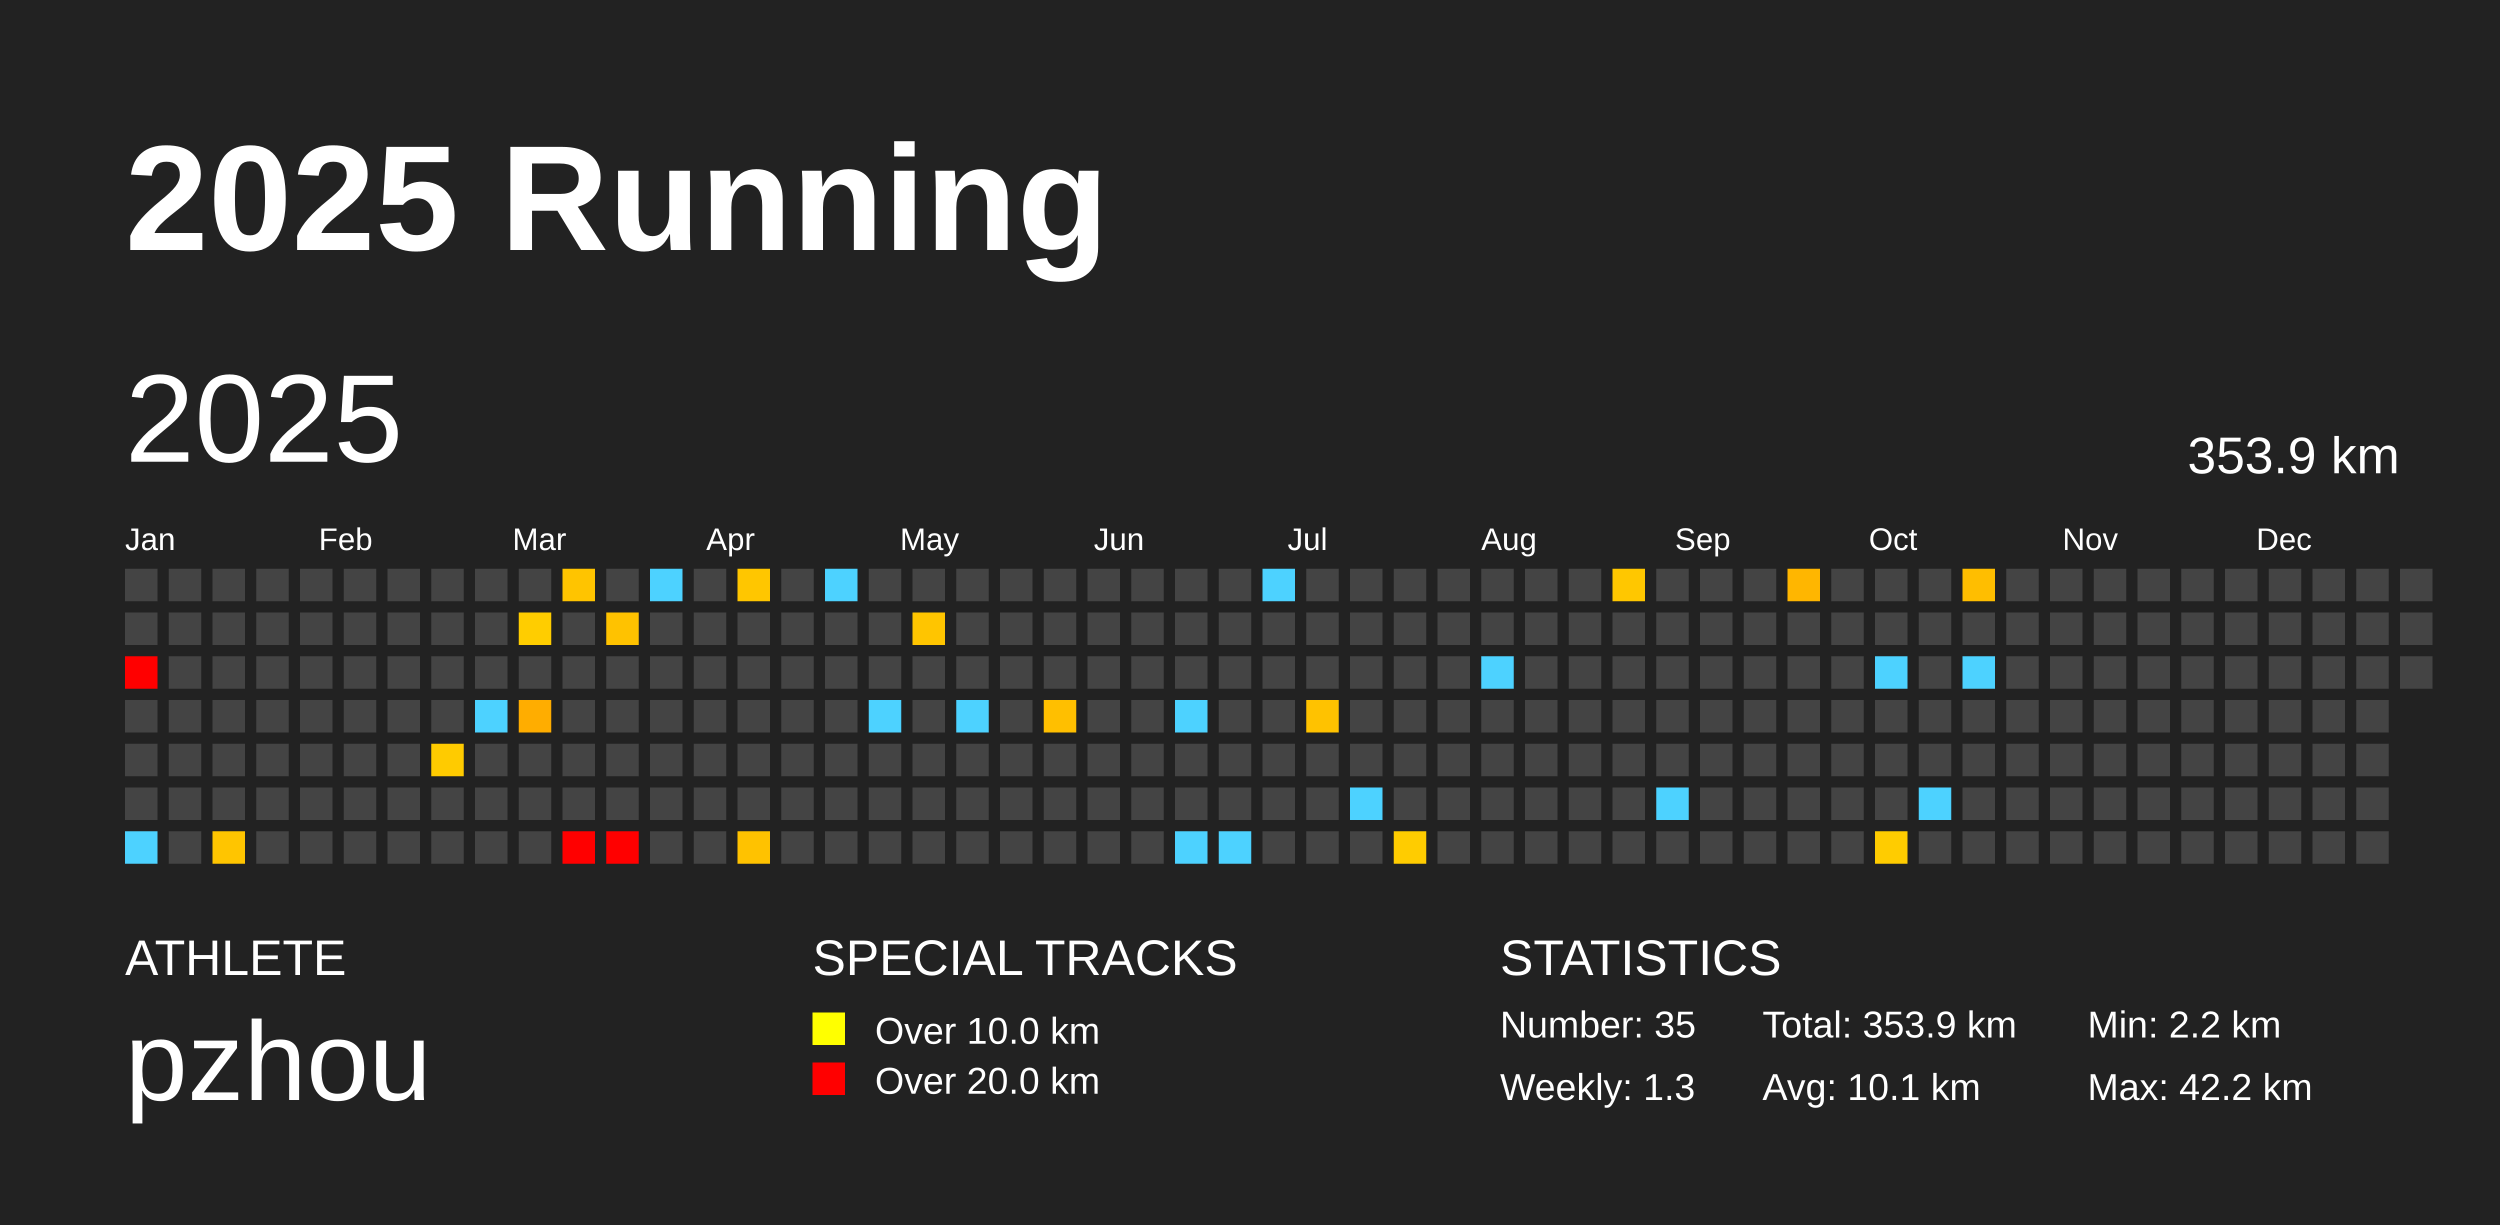
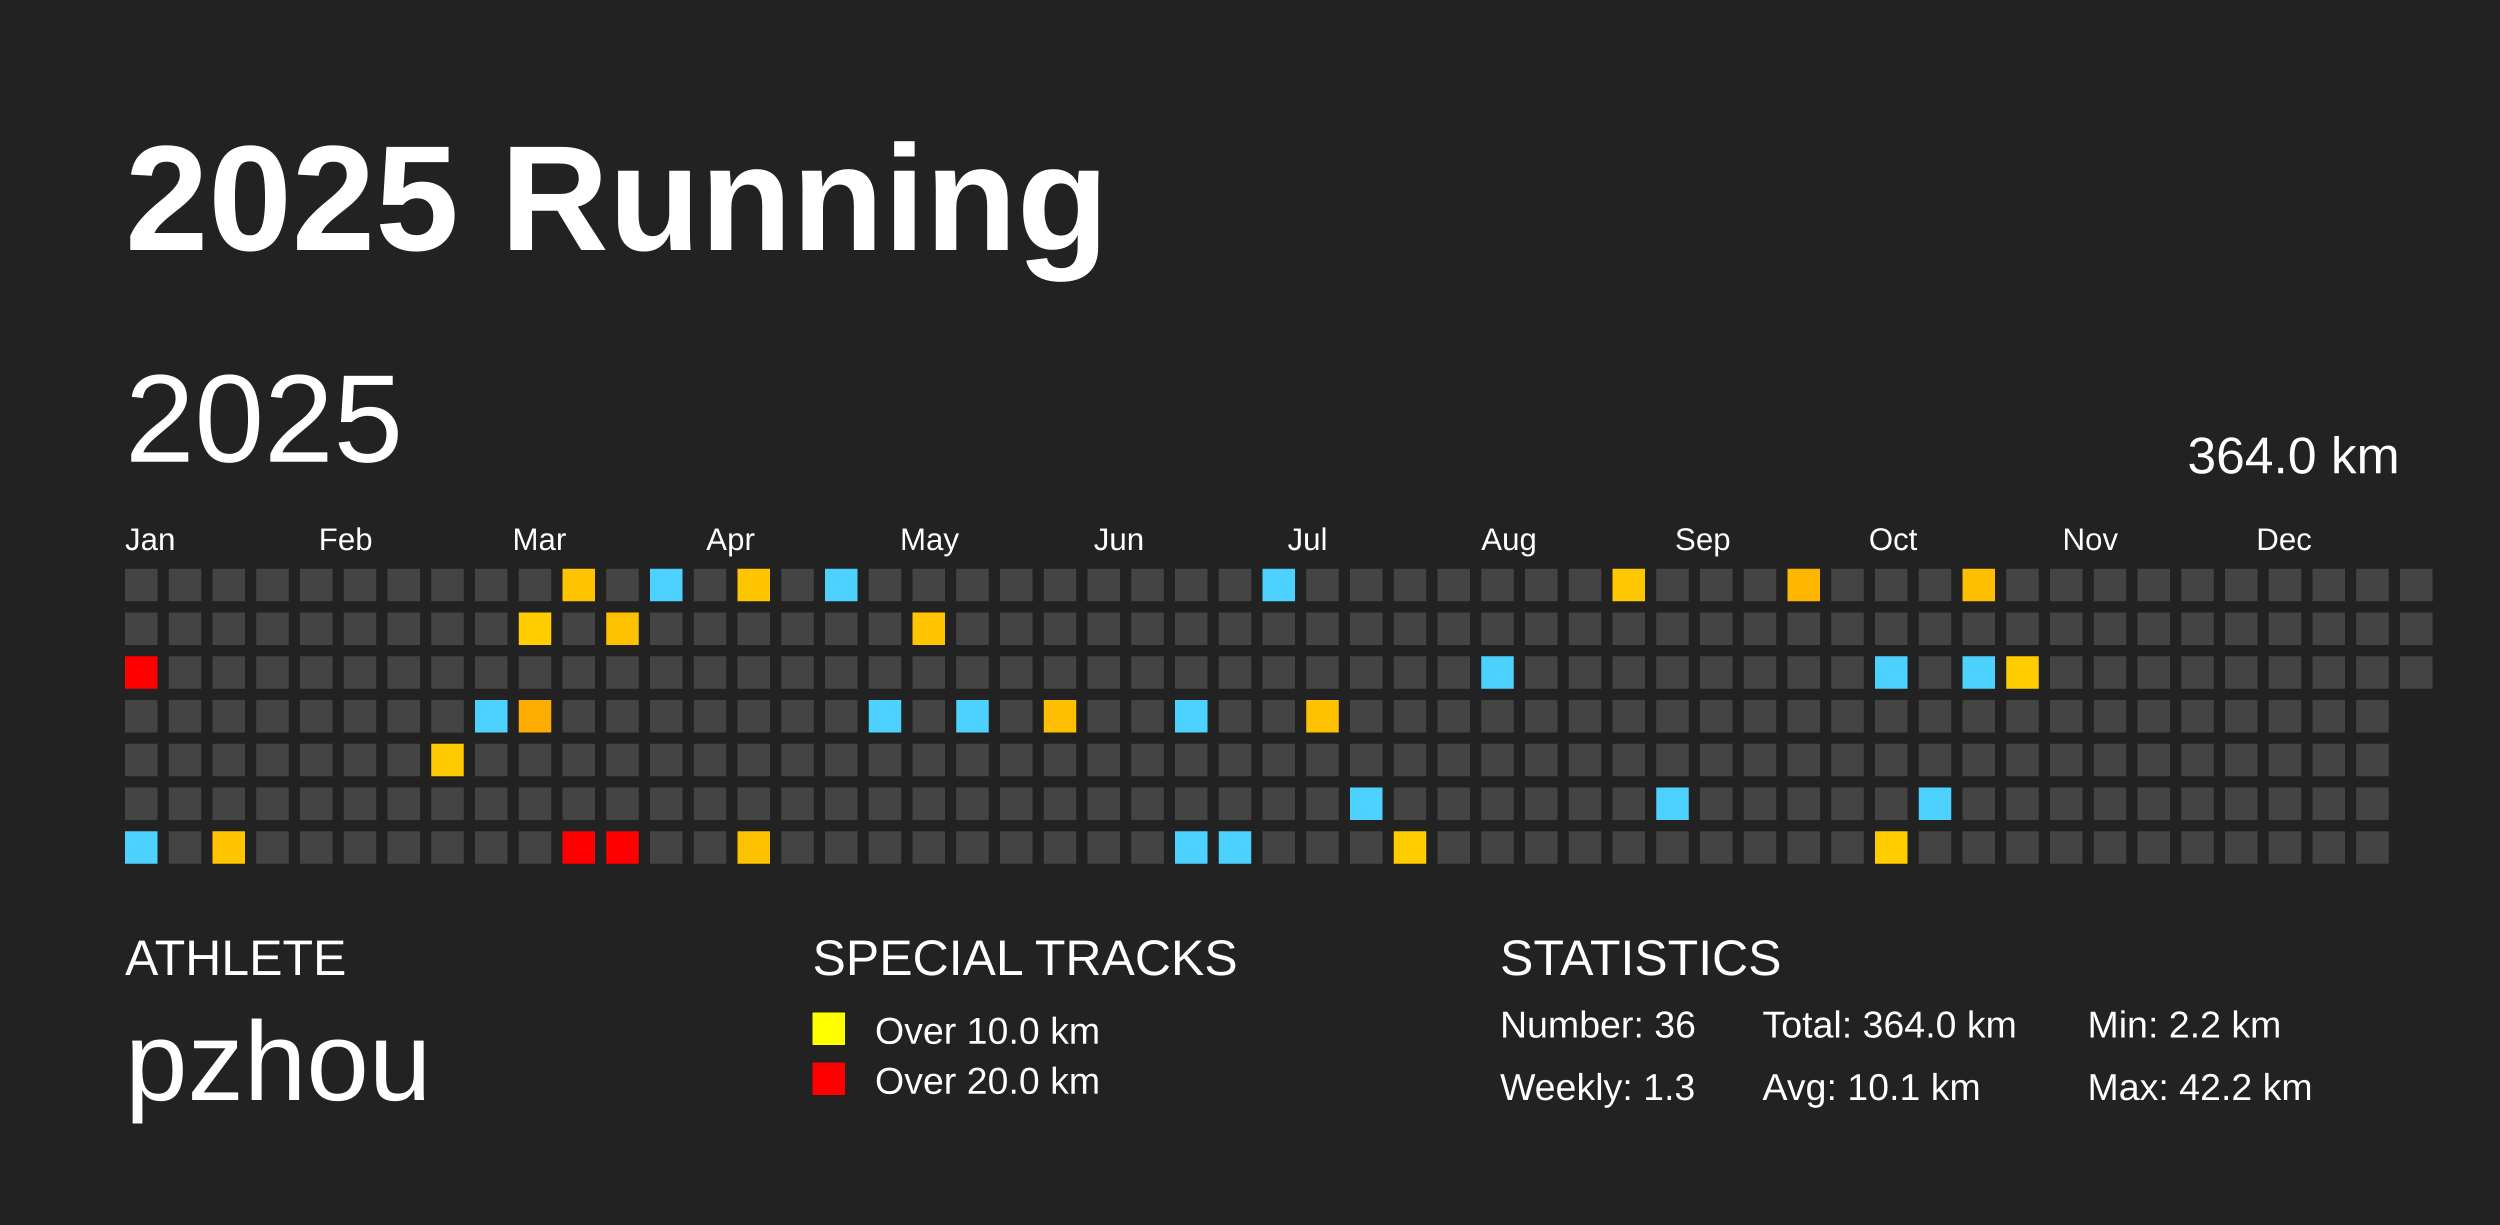
<svg xmlns="http://www.w3.org/2000/svg" baseProfile="full" height="98mm" version="1.1" viewBox="0,0,200,98" width="200mm">
  <defs />
  <rect fill="#222222" height="98" width="200" x="0" y="0" />
  <text fill="#FFFFFF" style="font-size:12px; font-family:Arial; font-weight:bold;" x="10" y="20">2025 Running</text>
  <text fill="#FFFFFF" style="font-size:4px; font-family:Arial" x="10" y="78">ATHLETE</text>
  <text fill="#FFFFFF" style="font-size:9px; font-family:Arial" x="10" y="88">pzhou</text>
  <text fill="#FFFFFF" style="font-size:4px; font-family:Arial" x="65" y="78">SPECIAL TRACKS</text>
  <rect fill="yellow" height="2.6" width="2.6" x="65" y="81" />
  <text fill="#FFFFFF" style="font-size:3px; font-family:Arial" x="70" y="83.5">Over 10.0 km</text>
  <rect fill="red" height="2.6" width="2.6" x="65" y="85" />
  <text fill="#FFFFFF" style="font-size:3px; font-family:Arial" x="70" y="87.5">Over 20.0 km</text>
  <text fill="#FFFFFF" style="font-size:4px; font-family:Arial" x="120" y="78">STATISTICS</text>
-   <text fill="#FFFFFF" style="font-size:3px; font-family:Arial" x="120" y="83">Number: 35</text>
+   <text fill="#FFFFFF" style="font-size:3px; font-family:Arial" x="120" y="83">Number: 36</text>
  <text fill="#FFFFFF" style="font-size:3px; font-family:Arial" x="120" y="88">Weekly: 1.3</text>
-   <text fill="#FFFFFF" style="font-size:3px; font-family:Arial" x="141" y="83">Total: 353.9 km</text>
+   <text fill="#FFFFFF" style="font-size:3px; font-family:Arial" x="141" y="83">Total: 364.0 km</text>
  <text fill="#FFFFFF" style="font-size:3px; font-family:Arial" x="141" y="88">Avg: 10.1 km</text>
  <text fill="#FFFFFF" style="font-size:3px; font-family:Arial" x="167" y="83">Min: 2.2 km</text>
  <text fill="#FFFFFF" style="font-size:3px; font-family:Arial" x="167" y="88">Max: 42.2 km</text>
  <text dominant-baseline="hanging" fill="#FFFFFF" style="font-size:10.0px; font-family:Arial;" x="10" y="30">2025</text>
-   <text dominant-baseline="hanging" fill="#FFFFFF" style="font-size:4.125px; font-family:Arial;" x="175" y="35">353.9 km</text>
+   <text dominant-baseline="hanging" fill="#FFFFFF" style="font-size:4.125px; font-family:Arial;" x="175" y="35">364.0 km</text>
  <text fill="#FFFFFF" style="font-size:2.5px; font-family:Arial" x="10.0" y="44">Jan</text>
  <text fill="#FFFFFF" style="font-size:2.5px; font-family:Arial" x="25.5" y="44">Feb</text>
  <text fill="#FFFFFF" style="font-size:2.5px; font-family:Arial" x="41.0" y="44">Mar</text>
  <text fill="#FFFFFF" style="font-size:2.5px; font-family:Arial" x="56.5" y="44">Apr</text>
  <text fill="#FFFFFF" style="font-size:2.5px; font-family:Arial" x="72.0" y="44">May</text>
  <text fill="#FFFFFF" style="font-size:2.5px; font-family:Arial" x="87.5" y="44">Jun</text>
  <text fill="#FFFFFF" style="font-size:2.5px; font-family:Arial" x="103.0" y="44">Jul</text>
  <text fill="#FFFFFF" style="font-size:2.5px; font-family:Arial" x="118.5" y="44">Aug</text>
  <text fill="#FFFFFF" style="font-size:2.5px; font-family:Arial" x="134.0" y="44">Sep</text>
  <text fill="#FFFFFF" style="font-size:2.5px; font-family:Arial" x="149.5" y="44">Oct</text>
  <text fill="#FFFFFF" style="font-size:2.5px; font-family:Arial" x="165.0" y="44">Nov</text>
  <text fill="#FFFFFF" style="font-size:2.5px; font-family:Arial" x="180.5" y="44">Dec</text>
  <rect fill="#444444" height="2.6" width="2.6" x="10.0" y="45.5" />
  <rect fill="#444444" height="2.6" width="2.6" x="10.0" y="49.0" />
  <rect fill="red" height="2.6" width="2.6" x="10.0" y="52.5" />
  <rect fill="#444444" height="2.6" width="2.6" x="10.0" y="56.0" />
  <rect fill="#444444" height="2.6" width="2.6" x="10.0" y="59.5" />
  <rect fill="#444444" height="2.6" width="2.6" x="10.0" y="63.0" />
  <rect fill="#4dd2ff" height="2.6" width="2.6" x="10.0" y="66.5" />
  <rect fill="#444444" height="2.6" width="2.6" x="13.5" y="45.5" />
  <rect fill="#444444" height="2.6" width="2.6" x="13.5" y="49.0" />
  <rect fill="#444444" height="2.6" width="2.6" x="13.5" y="52.5" />
  <rect fill="#444444" height="2.6" width="2.6" x="13.5" y="56.0" />
  <rect fill="#444444" height="2.6" width="2.6" x="13.5" y="59.5" />
  <rect fill="#444444" height="2.6" width="2.6" x="13.5" y="63.0" />
  <rect fill="#444444" height="2.6" width="2.6" x="13.5" y="66.5" />
  <rect fill="#444444" height="2.6" width="2.6" x="17.0" y="45.5" />
  <rect fill="#444444" height="2.6" width="2.6" x="17.0" y="49.0" />
  <rect fill="#444444" height="2.6" width="2.6" x="17.0" y="52.5" />
  <rect fill="#444444" height="2.6" width="2.6" x="17.0" y="56.0" />
  <rect fill="#444444" height="2.6" width="2.6" x="17.0" y="59.5" />
  <rect fill="#444444" height="2.6" width="2.6" x="17.0" y="63.0" />
  <rect fill="#ffc500" height="2.6" width="2.6" x="17.0" y="66.5" />
  <rect fill="#444444" height="2.6" width="2.6" x="20.5" y="45.5" />
  <rect fill="#444444" height="2.6" width="2.6" x="20.5" y="49.0" />
  <rect fill="#444444" height="2.6" width="2.6" x="20.5" y="52.5" />
  <rect fill="#444444" height="2.6" width="2.6" x="20.5" y="56.0" />
  <rect fill="#444444" height="2.6" width="2.6" x="20.5" y="59.5" />
  <rect fill="#444444" height="2.6" width="2.6" x="20.5" y="63.0" />
  <rect fill="#444444" height="2.6" width="2.6" x="20.5" y="66.5" />
  <rect fill="#444444" height="2.6" width="2.6" x="24.0" y="45.5" />
  <rect fill="#444444" height="2.6" width="2.6" x="24.0" y="49.0" />
  <rect fill="#444444" height="2.6" width="2.6" x="24.0" y="52.5" />
  <rect fill="#444444" height="2.6" width="2.6" x="24.0" y="56.0" />
  <rect fill="#444444" height="2.6" width="2.6" x="24.0" y="59.5" />
  <rect fill="#444444" height="2.6" width="2.6" x="24.0" y="63.0" />
  <rect fill="#444444" height="2.6" width="2.6" x="24.0" y="66.5" />
  <rect fill="#444444" height="2.6" width="2.6" x="27.5" y="45.5" />
  <rect fill="#444444" height="2.6" width="2.6" x="27.5" y="49.0" />
  <rect fill="#444444" height="2.6" width="2.6" x="27.5" y="52.5" />
  <rect fill="#444444" height="2.6" width="2.6" x="27.5" y="56.0" />
  <rect fill="#444444" height="2.6" width="2.6" x="27.5" y="59.5" />
  <rect fill="#444444" height="2.6" width="2.6" x="27.5" y="63.0" />
  <rect fill="#444444" height="2.6" width="2.6" x="27.5" y="66.5" />
  <rect fill="#444444" height="2.6" width="2.6" x="31.0" y="45.5" />
  <rect fill="#444444" height="2.6" width="2.6" x="31.0" y="49.0" />
  <rect fill="#444444" height="2.6" width="2.6" x="31.0" y="52.5" />
  <rect fill="#444444" height="2.6" width="2.6" x="31.0" y="56.0" />
  <rect fill="#444444" height="2.6" width="2.6" x="31.0" y="59.5" />
  <rect fill="#444444" height="2.6" width="2.6" x="31.0" y="63.0" />
  <rect fill="#444444" height="2.6" width="2.6" x="31.0" y="66.5" />
  <rect fill="#444444" height="2.6" width="2.6" x="34.5" y="45.5" />
  <rect fill="#444444" height="2.6" width="2.6" x="34.5" y="49.0" />
  <rect fill="#444444" height="2.6" width="2.6" x="34.5" y="52.5" />
  <rect fill="#444444" height="2.6" width="2.6" x="34.5" y="56.0" />
  <rect fill="#ffcb00" height="2.6" width="2.6" x="34.5" y="59.5" />
  <rect fill="#444444" height="2.6" width="2.6" x="34.5" y="63.0" />
  <rect fill="#444444" height="2.6" width="2.6" x="34.5" y="66.5" />
  <rect fill="#444444" height="2.6" width="2.6" x="38.0" y="45.5" />
  <rect fill="#444444" height="2.6" width="2.6" x="38.0" y="49.0" />
  <rect fill="#444444" height="2.6" width="2.6" x="38.0" y="52.5" />
  <rect fill="#4dd2ff" height="2.6" width="2.6" x="38.0" y="56.0" />
  <rect fill="#444444" height="2.6" width="2.6" x="38.0" y="59.5" />
  <rect fill="#444444" height="2.6" width="2.6" x="38.0" y="63.0" />
  <rect fill="#444444" height="2.6" width="2.6" x="38.0" y="66.5" />
  <rect fill="#444444" height="2.6" width="2.6" x="41.5" y="45.5" />
  <rect fill="#ffcd00" height="2.6" width="2.6" x="41.5" y="49.0" />
  <rect fill="#444444" height="2.6" width="2.6" x="41.5" y="52.5" />
  <rect fill="#ffad00" height="2.6" width="2.6" x="41.5" y="56.0" />
  <rect fill="#444444" height="2.6" width="2.6" x="41.5" y="59.5" />
  <rect fill="#444444" height="2.6" width="2.6" x="41.5" y="63.0" />
  <rect fill="#444444" height="2.6" width="2.6" x="41.5" y="66.5" />
  <rect fill="#ffc400" height="2.6" width="2.6" x="45.0" y="45.5" />
  <rect fill="#444444" height="2.6" width="2.6" x="45.0" y="49.0" />
  <rect fill="#444444" height="2.6" width="2.6" x="45.0" y="52.5" />
  <rect fill="#444444" height="2.6" width="2.6" x="45.0" y="56.0" />
  <rect fill="#444444" height="2.6" width="2.6" x="45.0" y="59.5" />
  <rect fill="#444444" height="2.6" width="2.6" x="45.0" y="63.0" />
  <rect fill="red" height="2.6" width="2.6" x="45.0" y="66.5" />
  <rect fill="#444444" height="2.6" width="2.6" x="48.5" y="45.5" />
  <rect fill="#ffc200" height="2.6" width="2.6" x="48.5" y="49.0" />
  <rect fill="#444444" height="2.6" width="2.6" x="48.5" y="52.5" />
  <rect fill="#444444" height="2.6" width="2.6" x="48.5" y="56.0" />
  <rect fill="#444444" height="2.6" width="2.6" x="48.5" y="59.5" />
  <rect fill="#444444" height="2.6" width="2.6" x="48.5" y="63.0" />
  <rect fill="red" height="2.6" width="2.6" x="48.5" y="66.5" />
  <rect fill="#4dd2ff" height="2.6" width="2.6" x="52.0" y="45.5" />
  <rect fill="#444444" height="2.6" width="2.6" x="52.0" y="49.0" />
  <rect fill="#444444" height="2.6" width="2.6" x="52.0" y="52.5" />
  <rect fill="#444444" height="2.6" width="2.6" x="52.0" y="56.0" />
  <rect fill="#444444" height="2.6" width="2.6" x="52.0" y="59.5" />
  <rect fill="#444444" height="2.6" width="2.6" x="52.0" y="63.0" />
  <rect fill="#444444" height="2.6" width="2.6" x="52.0" y="66.5" />
  <rect fill="#444444" height="2.6" width="2.6" x="55.5" y="45.5" />
  <rect fill="#444444" height="2.6" width="2.6" x="55.5" y="49.0" />
  <rect fill="#444444" height="2.6" width="2.6" x="55.5" y="52.5" />
  <rect fill="#444444" height="2.6" width="2.6" x="55.5" y="56.0" />
  <rect fill="#444444" height="2.6" width="2.6" x="55.5" y="59.5" />
  <rect fill="#444444" height="2.6" width="2.6" x="55.5" y="63.0" />
  <rect fill="#444444" height="2.6" width="2.6" x="55.5" y="66.5" />
  <rect fill="#ffc600" height="2.6" width="2.6" x="59.0" y="45.5" />
  <rect fill="#444444" height="2.6" width="2.6" x="59.0" y="49.0" />
  <rect fill="#444444" height="2.6" width="2.6" x="59.0" y="52.5" />
  <rect fill="#444444" height="2.6" width="2.6" x="59.0" y="56.0" />
  <rect fill="#444444" height="2.6" width="2.6" x="59.0" y="59.5" />
  <rect fill="#444444" height="2.6" width="2.6" x="59.0" y="63.0" />
  <rect fill="#ffc200" height="2.6" width="2.6" x="59.0" y="66.5" />
  <rect fill="#444444" height="2.6" width="2.6" x="62.5" y="45.5" />
  <rect fill="#444444" height="2.6" width="2.6" x="62.5" y="49.0" />
  <rect fill="#444444" height="2.6" width="2.6" x="62.5" y="52.5" />
  <rect fill="#444444" height="2.6" width="2.6" x="62.5" y="56.0" />
  <rect fill="#444444" height="2.6" width="2.6" x="62.5" y="59.5" />
  <rect fill="#444444" height="2.6" width="2.6" x="62.5" y="63.0" />
  <rect fill="#444444" height="2.6" width="2.6" x="62.5" y="66.5" />
  <rect fill="#4dd2ff" height="2.6" width="2.6" x="66.0" y="45.5" />
  <rect fill="#444444" height="2.6" width="2.6" x="66.0" y="49.0" />
  <rect fill="#444444" height="2.6" width="2.6" x="66.0" y="52.5" />
  <rect fill="#444444" height="2.6" width="2.6" x="66.0" y="56.0" />
  <rect fill="#444444" height="2.6" width="2.6" x="66.0" y="59.5" />
  <rect fill="#444444" height="2.6" width="2.6" x="66.0" y="63.0" />
  <rect fill="#444444" height="2.6" width="2.6" x="66.0" y="66.5" />
  <rect fill="#444444" height="2.6" width="2.6" x="69.5" y="45.5" />
  <rect fill="#444444" height="2.6" width="2.6" x="69.5" y="49.0" />
  <rect fill="#444444" height="2.6" width="2.6" x="69.5" y="52.5" />
  <rect fill="#4dd2ff" height="2.6" width="2.6" x="69.5" y="56.0" />
  <rect fill="#444444" height="2.6" width="2.6" x="69.5" y="59.5" />
  <rect fill="#444444" height="2.6" width="2.6" x="69.5" y="63.0" />
  <rect fill="#444444" height="2.6" width="2.6" x="69.5" y="66.5" />
  <rect fill="#444444" height="2.6" width="2.6" x="73.0" y="45.5" />
  <rect fill="#ffc500" height="2.6" width="2.6" x="73.0" y="49.0" />
  <rect fill="#444444" height="2.6" width="2.6" x="73.0" y="52.5" />
  <rect fill="#444444" height="2.6" width="2.6" x="73.0" y="56.0" />
  <rect fill="#444444" height="2.6" width="2.6" x="73.0" y="59.5" />
  <rect fill="#444444" height="2.6" width="2.6" x="73.0" y="63.0" />
  <rect fill="#444444" height="2.6" width="2.6" x="73.0" y="66.5" />
  <rect fill="#444444" height="2.6" width="2.6" x="76.5" y="45.5" />
  <rect fill="#444444" height="2.6" width="2.6" x="76.5" y="49.0" />
  <rect fill="#444444" height="2.6" width="2.6" x="76.5" y="52.5" />
  <rect fill="#4dd2ff" height="2.6" width="2.6" x="76.5" y="56.0" />
  <rect fill="#444444" height="2.6" width="2.6" x="76.5" y="59.5" />
  <rect fill="#444444" height="2.6" width="2.6" x="76.5" y="63.0" />
  <rect fill="#444444" height="2.6" width="2.6" x="76.5" y="66.5" />
  <rect fill="#444444" height="2.6" width="2.6" x="80.0" y="45.5" />
  <rect fill="#444444" height="2.6" width="2.6" x="80.0" y="49.0" />
  <rect fill="#444444" height="2.6" width="2.6" x="80.0" y="52.5" />
  <rect fill="#444444" height="2.6" width="2.6" x="80.0" y="56.0" />
  <rect fill="#444444" height="2.6" width="2.6" x="80.0" y="59.5" />
  <rect fill="#444444" height="2.6" width="2.6" x="80.0" y="63.0" />
  <rect fill="#444444" height="2.6" width="2.6" x="80.0" y="66.5" />
  <rect fill="#444444" height="2.6" width="2.6" x="83.5" y="45.5" />
  <rect fill="#444444" height="2.6" width="2.6" x="83.5" y="49.0" />
  <rect fill="#444444" height="2.6" width="2.6" x="83.5" y="52.5" />
  <rect fill="#ffbf00" height="2.6" width="2.6" x="83.5" y="56.0" />
  <rect fill="#444444" height="2.6" width="2.6" x="83.5" y="59.5" />
  <rect fill="#444444" height="2.6" width="2.6" x="83.5" y="63.0" />
  <rect fill="#444444" height="2.6" width="2.6" x="83.5" y="66.5" />
  <rect fill="#444444" height="2.6" width="2.6" x="87.0" y="45.5" />
  <rect fill="#444444" height="2.6" width="2.6" x="87.0" y="49.0" />
  <rect fill="#444444" height="2.6" width="2.6" x="87.0" y="52.5" />
  <rect fill="#444444" height="2.6" width="2.6" x="87.0" y="56.0" />
  <rect fill="#444444" height="2.6" width="2.6" x="87.0" y="59.5" />
  <rect fill="#444444" height="2.6" width="2.6" x="87.0" y="63.0" />
  <rect fill="#444444" height="2.6" width="2.6" x="87.0" y="66.5" />
  <rect fill="#444444" height="2.6" width="2.6" x="90.5" y="45.5" />
  <rect fill="#444444" height="2.6" width="2.6" x="90.5" y="49.0" />
  <rect fill="#444444" height="2.6" width="2.6" x="90.5" y="52.5" />
  <rect fill="#444444" height="2.6" width="2.6" x="90.5" y="56.0" />
  <rect fill="#444444" height="2.6" width="2.6" x="90.5" y="59.5" />
  <rect fill="#444444" height="2.6" width="2.6" x="90.5" y="63.0" />
  <rect fill="#444444" height="2.6" width="2.6" x="90.5" y="66.5" />
  <rect fill="#444444" height="2.6" width="2.6" x="94.0" y="45.5" />
  <rect fill="#444444" height="2.6" width="2.6" x="94.0" y="49.0" />
  <rect fill="#444444" height="2.6" width="2.6" x="94.0" y="52.5" />
  <rect fill="#4dd2ff" height="2.6" width="2.6" x="94.0" y="56.0" />
  <rect fill="#444444" height="2.6" width="2.6" x="94.0" y="59.5" />
  <rect fill="#444444" height="2.6" width="2.6" x="94.0" y="63.0" />
  <rect fill="#4dd2ff" height="2.6" width="2.6" x="94.0" y="66.5" />
  <rect fill="#444444" height="2.6" width="2.6" x="97.5" y="45.5" />
  <rect fill="#444444" height="2.6" width="2.6" x="97.5" y="49.0" />
  <rect fill="#444444" height="2.6" width="2.6" x="97.5" y="52.5" />
  <rect fill="#444444" height="2.6" width="2.6" x="97.5" y="56.0" />
  <rect fill="#444444" height="2.6" width="2.6" x="97.5" y="59.5" />
  <rect fill="#444444" height="2.6" width="2.6" x="97.5" y="63.0" />
  <rect fill="#4dd2ff" height="2.6" width="2.6" x="97.5" y="66.5" />
  <rect fill="#4dd2ff" height="2.6" width="2.6" x="101.0" y="45.5" />
  <rect fill="#444444" height="2.6" width="2.6" x="101.0" y="49.0" />
  <rect fill="#444444" height="2.6" width="2.6" x="101.0" y="52.5" />
  <rect fill="#444444" height="2.6" width="2.6" x="101.0" y="56.0" />
  <rect fill="#444444" height="2.6" width="2.6" x="101.0" y="59.5" />
  <rect fill="#444444" height="2.6" width="2.6" x="101.0" y="63.0" />
  <rect fill="#444444" height="2.6" width="2.6" x="101.0" y="66.5" />
  <rect fill="#444444" height="2.6" width="2.6" x="104.5" y="45.5" />
  <rect fill="#444444" height="2.6" width="2.6" x="104.5" y="49.0" />
  <rect fill="#444444" height="2.6" width="2.6" x="104.5" y="52.5" />
  <rect fill="#ffc200" height="2.6" width="2.6" x="104.5" y="56.0" />
  <rect fill="#444444" height="2.6" width="2.6" x="104.5" y="59.5" />
  <rect fill="#444444" height="2.6" width="2.6" x="104.5" y="63.0" />
  <rect fill="#444444" height="2.6" width="2.6" x="104.5" y="66.5" />
  <rect fill="#444444" height="2.6" width="2.6" x="108.0" y="45.5" />
  <rect fill="#444444" height="2.6" width="2.6" x="108.0" y="49.0" />
  <rect fill="#444444" height="2.6" width="2.6" x="108.0" y="52.5" />
  <rect fill="#444444" height="2.6" width="2.6" x="108.0" y="56.0" />
  <rect fill="#444444" height="2.6" width="2.6" x="108.0" y="59.5" />
  <rect fill="#4dd2ff" height="2.6" width="2.6" x="108.0" y="63.0" />
  <rect fill="#444444" height="2.6" width="2.6" x="108.0" y="66.5" />
  <rect fill="#444444" height="2.6" width="2.6" x="111.5" y="45.5" />
  <rect fill="#444444" height="2.6" width="2.6" x="111.5" y="49.0" />
  <rect fill="#444444" height="2.6" width="2.6" x="111.5" y="52.5" />
  <rect fill="#444444" height="2.6" width="2.6" x="111.5" y="56.0" />
  <rect fill="#444444" height="2.6" width="2.6" x="111.5" y="59.5" />
  <rect fill="#444444" height="2.6" width="2.6" x="111.5" y="63.0" />
  <rect fill="#ffcc00" height="2.6" width="2.6" x="111.5" y="66.5" />
  <rect fill="#444444" height="2.6" width="2.6" x="115.0" y="45.5" />
  <rect fill="#444444" height="2.6" width="2.6" x="115.0" y="49.0" />
  <rect fill="#444444" height="2.6" width="2.6" x="115.0" y="52.5" />
  <rect fill="#444444" height="2.6" width="2.6" x="115.0" y="56.0" />
  <rect fill="#444444" height="2.6" width="2.6" x="115.0" y="59.5" />
  <rect fill="#444444" height="2.6" width="2.6" x="115.0" y="63.0" />
  <rect fill="#444444" height="2.6" width="2.6" x="115.0" y="66.5" />
  <rect fill="#444444" height="2.6" width="2.6" x="118.5" y="45.5" />
  <rect fill="#444444" height="2.6" width="2.6" x="118.5" y="49.0" />
  <rect fill="#4dd2ff" height="2.6" width="2.6" x="118.5" y="52.5" />
  <rect fill="#444444" height="2.6" width="2.6" x="118.5" y="56.0" />
  <rect fill="#444444" height="2.6" width="2.6" x="118.5" y="59.5" />
  <rect fill="#444444" height="2.6" width="2.6" x="118.5" y="63.0" />
  <rect fill="#444444" height="2.6" width="2.6" x="118.5" y="66.5" />
  <rect fill="#444444" height="2.6" width="2.6" x="122.0" y="45.5" />
  <rect fill="#444444" height="2.6" width="2.6" x="122.0" y="49.0" />
  <rect fill="#444444" height="2.6" width="2.6" x="122.0" y="52.5" />
  <rect fill="#444444" height="2.6" width="2.6" x="122.0" y="56.0" />
  <rect fill="#444444" height="2.6" width="2.6" x="122.0" y="59.5" />
  <rect fill="#444444" height="2.6" width="2.6" x="122.0" y="63.0" />
  <rect fill="#444444" height="2.6" width="2.6" x="122.0" y="66.5" />
  <rect fill="#444444" height="2.6" width="2.6" x="125.5" y="45.5" />
  <rect fill="#444444" height="2.6" width="2.6" x="125.5" y="49.0" />
  <rect fill="#444444" height="2.6" width="2.6" x="125.5" y="52.5" />
  <rect fill="#444444" height="2.6" width="2.6" x="125.5" y="56.0" />
  <rect fill="#444444" height="2.6" width="2.6" x="125.5" y="59.5" />
  <rect fill="#444444" height="2.6" width="2.6" x="125.5" y="63.0" />
  <rect fill="#444444" height="2.6" width="2.6" x="125.5" y="66.5" />
  <rect fill="#ffc700" height="2.6" width="2.6" x="129.0" y="45.5" />
  <rect fill="#444444" height="2.6" width="2.6" x="129.0" y="49.0" />
  <rect fill="#444444" height="2.6" width="2.6" x="129.0" y="52.5" />
  <rect fill="#444444" height="2.6" width="2.6" x="129.0" y="56.0" />
  <rect fill="#444444" height="2.6" width="2.6" x="129.0" y="59.5" />
  <rect fill="#444444" height="2.6" width="2.6" x="129.0" y="63.0" />
  <rect fill="#444444" height="2.6" width="2.6" x="129.0" y="66.5" />
  <rect fill="#444444" height="2.6" width="2.6" x="132.5" y="45.5" />
  <rect fill="#444444" height="2.6" width="2.6" x="132.5" y="49.0" />
  <rect fill="#444444" height="2.6" width="2.6" x="132.5" y="52.5" />
  <rect fill="#444444" height="2.6" width="2.6" x="132.5" y="56.0" />
  <rect fill="#444444" height="2.6" width="2.6" x="132.5" y="59.5" />
  <rect fill="#4dd2ff" height="2.6" width="2.6" x="132.5" y="63.0" />
  <rect fill="#444444" height="2.6" width="2.6" x="132.5" y="66.5" />
  <rect fill="#444444" height="2.6" width="2.6" x="136.0" y="45.5" />
  <rect fill="#444444" height="2.6" width="2.6" x="136.0" y="49.0" />
  <rect fill="#444444" height="2.6" width="2.6" x="136.0" y="52.5" />
  <rect fill="#444444" height="2.6" width="2.6" x="136.0" y="56.0" />
  <rect fill="#444444" height="2.6" width="2.6" x="136.0" y="59.5" />
  <rect fill="#444444" height="2.6" width="2.6" x="136.0" y="63.0" />
  <rect fill="#444444" height="2.6" width="2.6" x="136.0" y="66.5" />
  <rect fill="#444444" height="2.6" width="2.6" x="139.5" y="45.5" />
  <rect fill="#444444" height="2.6" width="2.6" x="139.5" y="49.0" />
  <rect fill="#444444" height="2.6" width="2.6" x="139.5" y="52.5" />
  <rect fill="#444444" height="2.6" width="2.6" x="139.5" y="56.0" />
  <rect fill="#444444" height="2.6" width="2.6" x="139.5" y="59.5" />
  <rect fill="#444444" height="2.6" width="2.6" x="139.5" y="63.0" />
  <rect fill="#444444" height="2.6" width="2.6" x="139.5" y="66.5" />
  <rect fill="#ffb600" height="2.6" width="2.6" x="143.0" y="45.5" />
  <rect fill="#444444" height="2.6" width="2.6" x="143.0" y="49.0" />
  <rect fill="#444444" height="2.6" width="2.6" x="143.0" y="52.5" />
  <rect fill="#444444" height="2.6" width="2.6" x="143.0" y="56.0" />
  <rect fill="#444444" height="2.6" width="2.6" x="143.0" y="59.5" />
  <rect fill="#444444" height="2.6" width="2.6" x="143.0" y="63.0" />
  <rect fill="#444444" height="2.6" width="2.6" x="143.0" y="66.5" />
  <rect fill="#444444" height="2.6" width="2.6" x="146.5" y="45.5" />
  <rect fill="#444444" height="2.6" width="2.6" x="146.5" y="49.0" />
  <rect fill="#444444" height="2.6" width="2.6" x="146.5" y="52.5" />
  <rect fill="#444444" height="2.6" width="2.6" x="146.5" y="56.0" />
  <rect fill="#444444" height="2.6" width="2.6" x="146.5" y="59.5" />
  <rect fill="#444444" height="2.6" width="2.6" x="146.5" y="63.0" />
  <rect fill="#444444" height="2.6" width="2.6" x="146.5" y="66.5" />
  <rect fill="#444444" height="2.6" width="2.6" x="150.0" y="45.5" />
  <rect fill="#444444" height="2.6" width="2.6" x="150.0" y="49.0" />
  <rect fill="#4dd2ff" height="2.6" width="2.6" x="150.0" y="52.5" />
  <rect fill="#444444" height="2.6" width="2.6" x="150.0" y="56.0" />
  <rect fill="#444444" height="2.6" width="2.6" x="150.0" y="59.5" />
  <rect fill="#444444" height="2.6" width="2.6" x="150.0" y="63.0" />
  <rect fill="#ffcc00" height="2.6" width="2.6" x="150.0" y="66.5" />
  <rect fill="#444444" height="2.6" width="2.6" x="153.5" y="45.5" />
  <rect fill="#444444" height="2.6" width="2.6" x="153.5" y="49.0" />
  <rect fill="#444444" height="2.6" width="2.6" x="153.5" y="52.5" />
  <rect fill="#444444" height="2.6" width="2.6" x="153.5" y="56.0" />
  <rect fill="#444444" height="2.6" width="2.6" x="153.5" y="59.5" />
  <rect fill="#4dd2ff" height="2.6" width="2.6" x="153.5" y="63.0" />
  <rect fill="#444444" height="2.6" width="2.6" x="153.5" y="66.5" />
  <rect fill="#ffbe00" height="2.6" width="2.6" x="157.0" y="45.5" />
  <rect fill="#444444" height="2.6" width="2.6" x="157.0" y="49.0" />
  <rect fill="#4dd2ff" height="2.6" width="2.6" x="157.0" y="52.5" />
  <rect fill="#444444" height="2.6" width="2.6" x="157.0" y="56.0" />
  <rect fill="#444444" height="2.6" width="2.6" x="157.0" y="59.5" />
  <rect fill="#444444" height="2.6" width="2.6" x="157.0" y="63.0" />
  <rect fill="#444444" height="2.6" width="2.6" x="157.0" y="66.5" />
  <rect fill="#444444" height="2.6" width="2.6" x="160.5" y="45.5" />
  <rect fill="#444444" height="2.6" width="2.6" x="160.5" y="49.0" />
-   <rect fill="#444444" height="2.6" width="2.6" x="160.5" y="52.5" />
+   <rect fill="#ffcd00" height="2.6" width="2.6" x="160.5" y="52.5" />
  <rect fill="#444444" height="2.6" width="2.6" x="160.5" y="56.0" />
  <rect fill="#444444" height="2.6" width="2.6" x="160.5" y="59.5" />
  <rect fill="#444444" height="2.6" width="2.6" x="160.5" y="63.0" />
  <rect fill="#444444" height="2.6" width="2.6" x="160.5" y="66.5" />
  <rect fill="#444444" height="2.6" width="2.6" x="164.0" y="45.5" />
  <rect fill="#444444" height="2.6" width="2.6" x="164.0" y="49.0" />
  <rect fill="#444444" height="2.6" width="2.6" x="164.0" y="52.5" />
  <rect fill="#444444" height="2.6" width="2.6" x="164.0" y="56.0" />
  <rect fill="#444444" height="2.6" width="2.6" x="164.0" y="59.5" />
  <rect fill="#444444" height="2.6" width="2.6" x="164.0" y="63.0" />
  <rect fill="#444444" height="2.6" width="2.6" x="164.0" y="66.5" />
  <rect fill="#444444" height="2.6" width="2.6" x="167.5" y="45.5" />
  <rect fill="#444444" height="2.6" width="2.6" x="167.5" y="49.0" />
  <rect fill="#444444" height="2.6" width="2.6" x="167.5" y="52.5" />
  <rect fill="#444444" height="2.6" width="2.6" x="167.5" y="56.0" />
  <rect fill="#444444" height="2.6" width="2.6" x="167.5" y="59.5" />
  <rect fill="#444444" height="2.6" width="2.6" x="167.5" y="63.0" />
  <rect fill="#444444" height="2.6" width="2.6" x="167.5" y="66.5" />
  <rect fill="#444444" height="2.6" width="2.6" x="171.0" y="45.5" />
  <rect fill="#444444" height="2.6" width="2.6" x="171.0" y="49.0" />
  <rect fill="#444444" height="2.6" width="2.6" x="171.0" y="52.5" />
  <rect fill="#444444" height="2.6" width="2.6" x="171.0" y="56.0" />
  <rect fill="#444444" height="2.6" width="2.6" x="171.0" y="59.5" />
  <rect fill="#444444" height="2.6" width="2.6" x="171.0" y="63.0" />
  <rect fill="#444444" height="2.6" width="2.6" x="171.0" y="66.5" />
  <rect fill="#444444" height="2.6" width="2.6" x="174.5" y="45.5" />
  <rect fill="#444444" height="2.6" width="2.6" x="174.5" y="49.0" />
  <rect fill="#444444" height="2.6" width="2.6" x="174.5" y="52.5" />
  <rect fill="#444444" height="2.6" width="2.6" x="174.5" y="56.0" />
  <rect fill="#444444" height="2.6" width="2.6" x="174.5" y="59.5" />
  <rect fill="#444444" height="2.6" width="2.6" x="174.5" y="63.0" />
  <rect fill="#444444" height="2.6" width="2.6" x="174.5" y="66.5" />
  <rect fill="#444444" height="2.6" width="2.6" x="178.0" y="45.5" />
  <rect fill="#444444" height="2.6" width="2.6" x="178.0" y="49.0" />
  <rect fill="#444444" height="2.6" width="2.6" x="178.0" y="52.5" />
  <rect fill="#444444" height="2.6" width="2.6" x="178.0" y="56.0" />
  <rect fill="#444444" height="2.6" width="2.6" x="178.0" y="59.5" />
  <rect fill="#444444" height="2.6" width="2.6" x="178.0" y="63.0" />
  <rect fill="#444444" height="2.6" width="2.6" x="178.0" y="66.5" />
  <rect fill="#444444" height="2.6" width="2.6" x="181.5" y="45.5" />
  <rect fill="#444444" height="2.6" width="2.6" x="181.5" y="49.0" />
  <rect fill="#444444" height="2.6" width="2.6" x="181.5" y="52.5" />
  <rect fill="#444444" height="2.6" width="2.6" x="181.5" y="56.0" />
  <rect fill="#444444" height="2.6" width="2.6" x="181.5" y="59.5" />
  <rect fill="#444444" height="2.6" width="2.6" x="181.5" y="63.0" />
  <rect fill="#444444" height="2.6" width="2.6" x="181.5" y="66.5" />
  <rect fill="#444444" height="2.6" width="2.6" x="185.0" y="45.5" />
  <rect fill="#444444" height="2.6" width="2.6" x="185.0" y="49.0" />
  <rect fill="#444444" height="2.6" width="2.6" x="185.0" y="52.5" />
  <rect fill="#444444" height="2.6" width="2.6" x="185.0" y="56.0" />
  <rect fill="#444444" height="2.6" width="2.6" x="185.0" y="59.5" />
  <rect fill="#444444" height="2.6" width="2.6" x="185.0" y="63.0" />
  <rect fill="#444444" height="2.6" width="2.6" x="185.0" y="66.5" />
  <rect fill="#444444" height="2.6" width="2.6" x="188.5" y="45.5" />
  <rect fill="#444444" height="2.6" width="2.6" x="188.5" y="49.0" />
  <rect fill="#444444" height="2.6" width="2.6" x="188.5" y="52.5" />
  <rect fill="#444444" height="2.6" width="2.6" x="188.5" y="56.0" />
  <rect fill="#444444" height="2.6" width="2.6" x="188.5" y="59.5" />
  <rect fill="#444444" height="2.6" width="2.6" x="188.5" y="63.0" />
  <rect fill="#444444" height="2.6" width="2.6" x="188.5" y="66.5" />
  <rect fill="#444444" height="2.6" width="2.6" x="192.0" y="45.5" />
  <rect fill="#444444" height="2.6" width="2.6" x="192.0" y="49.0" />
  <rect fill="#444444" height="2.6" width="2.6" x="192.0" y="52.5" />
</svg>
